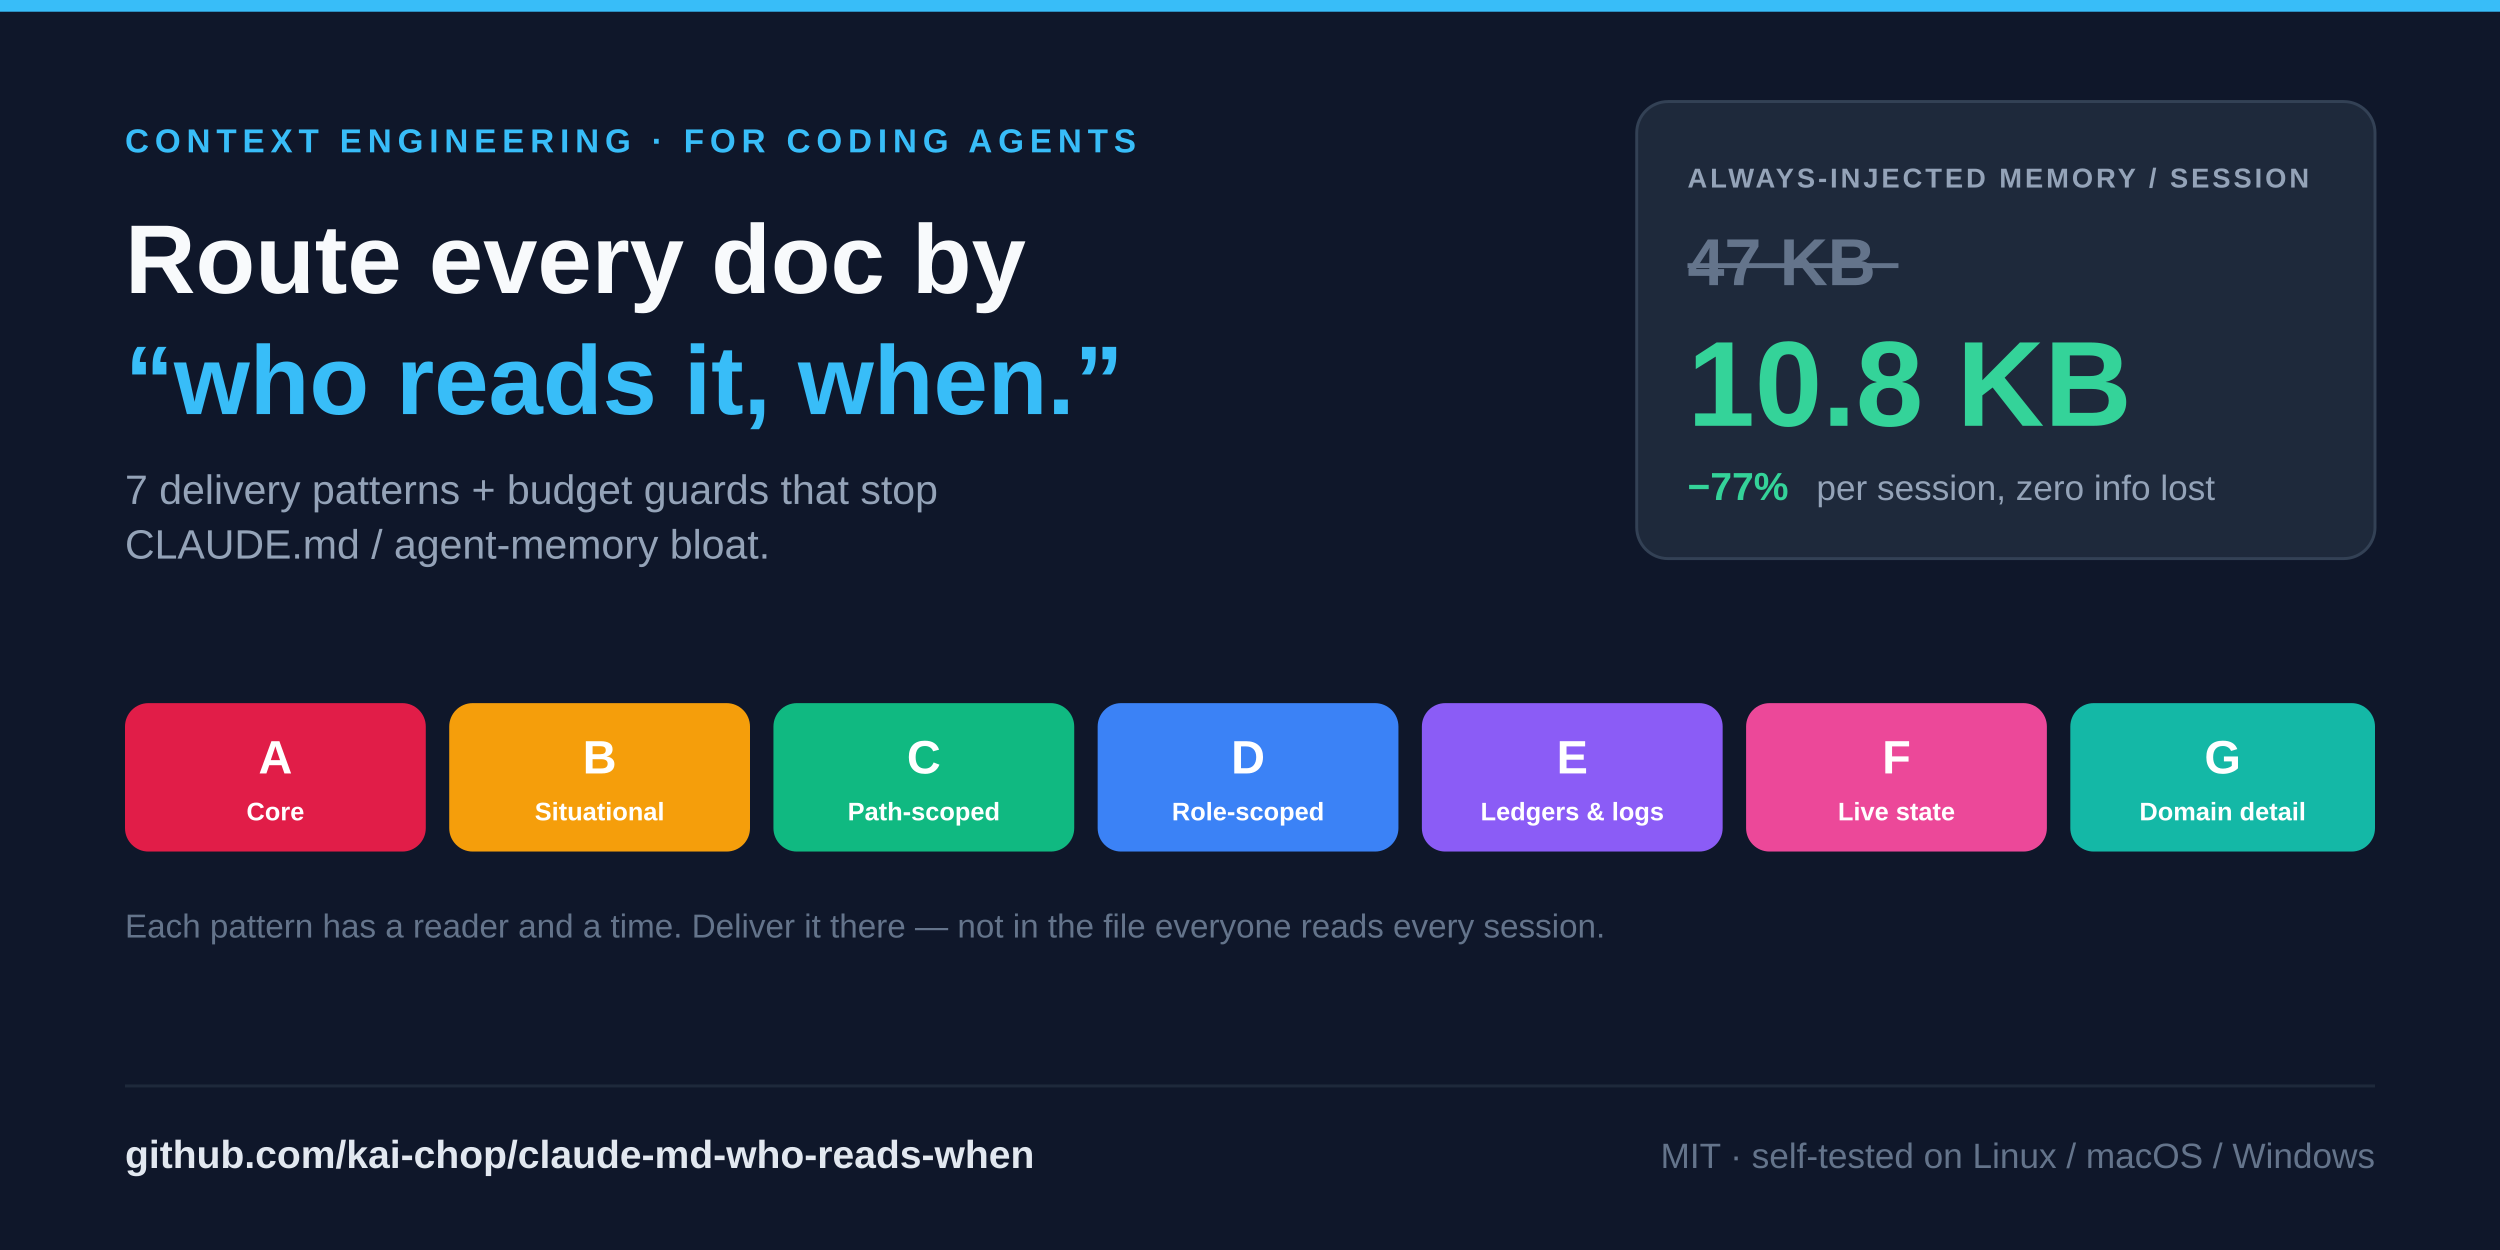
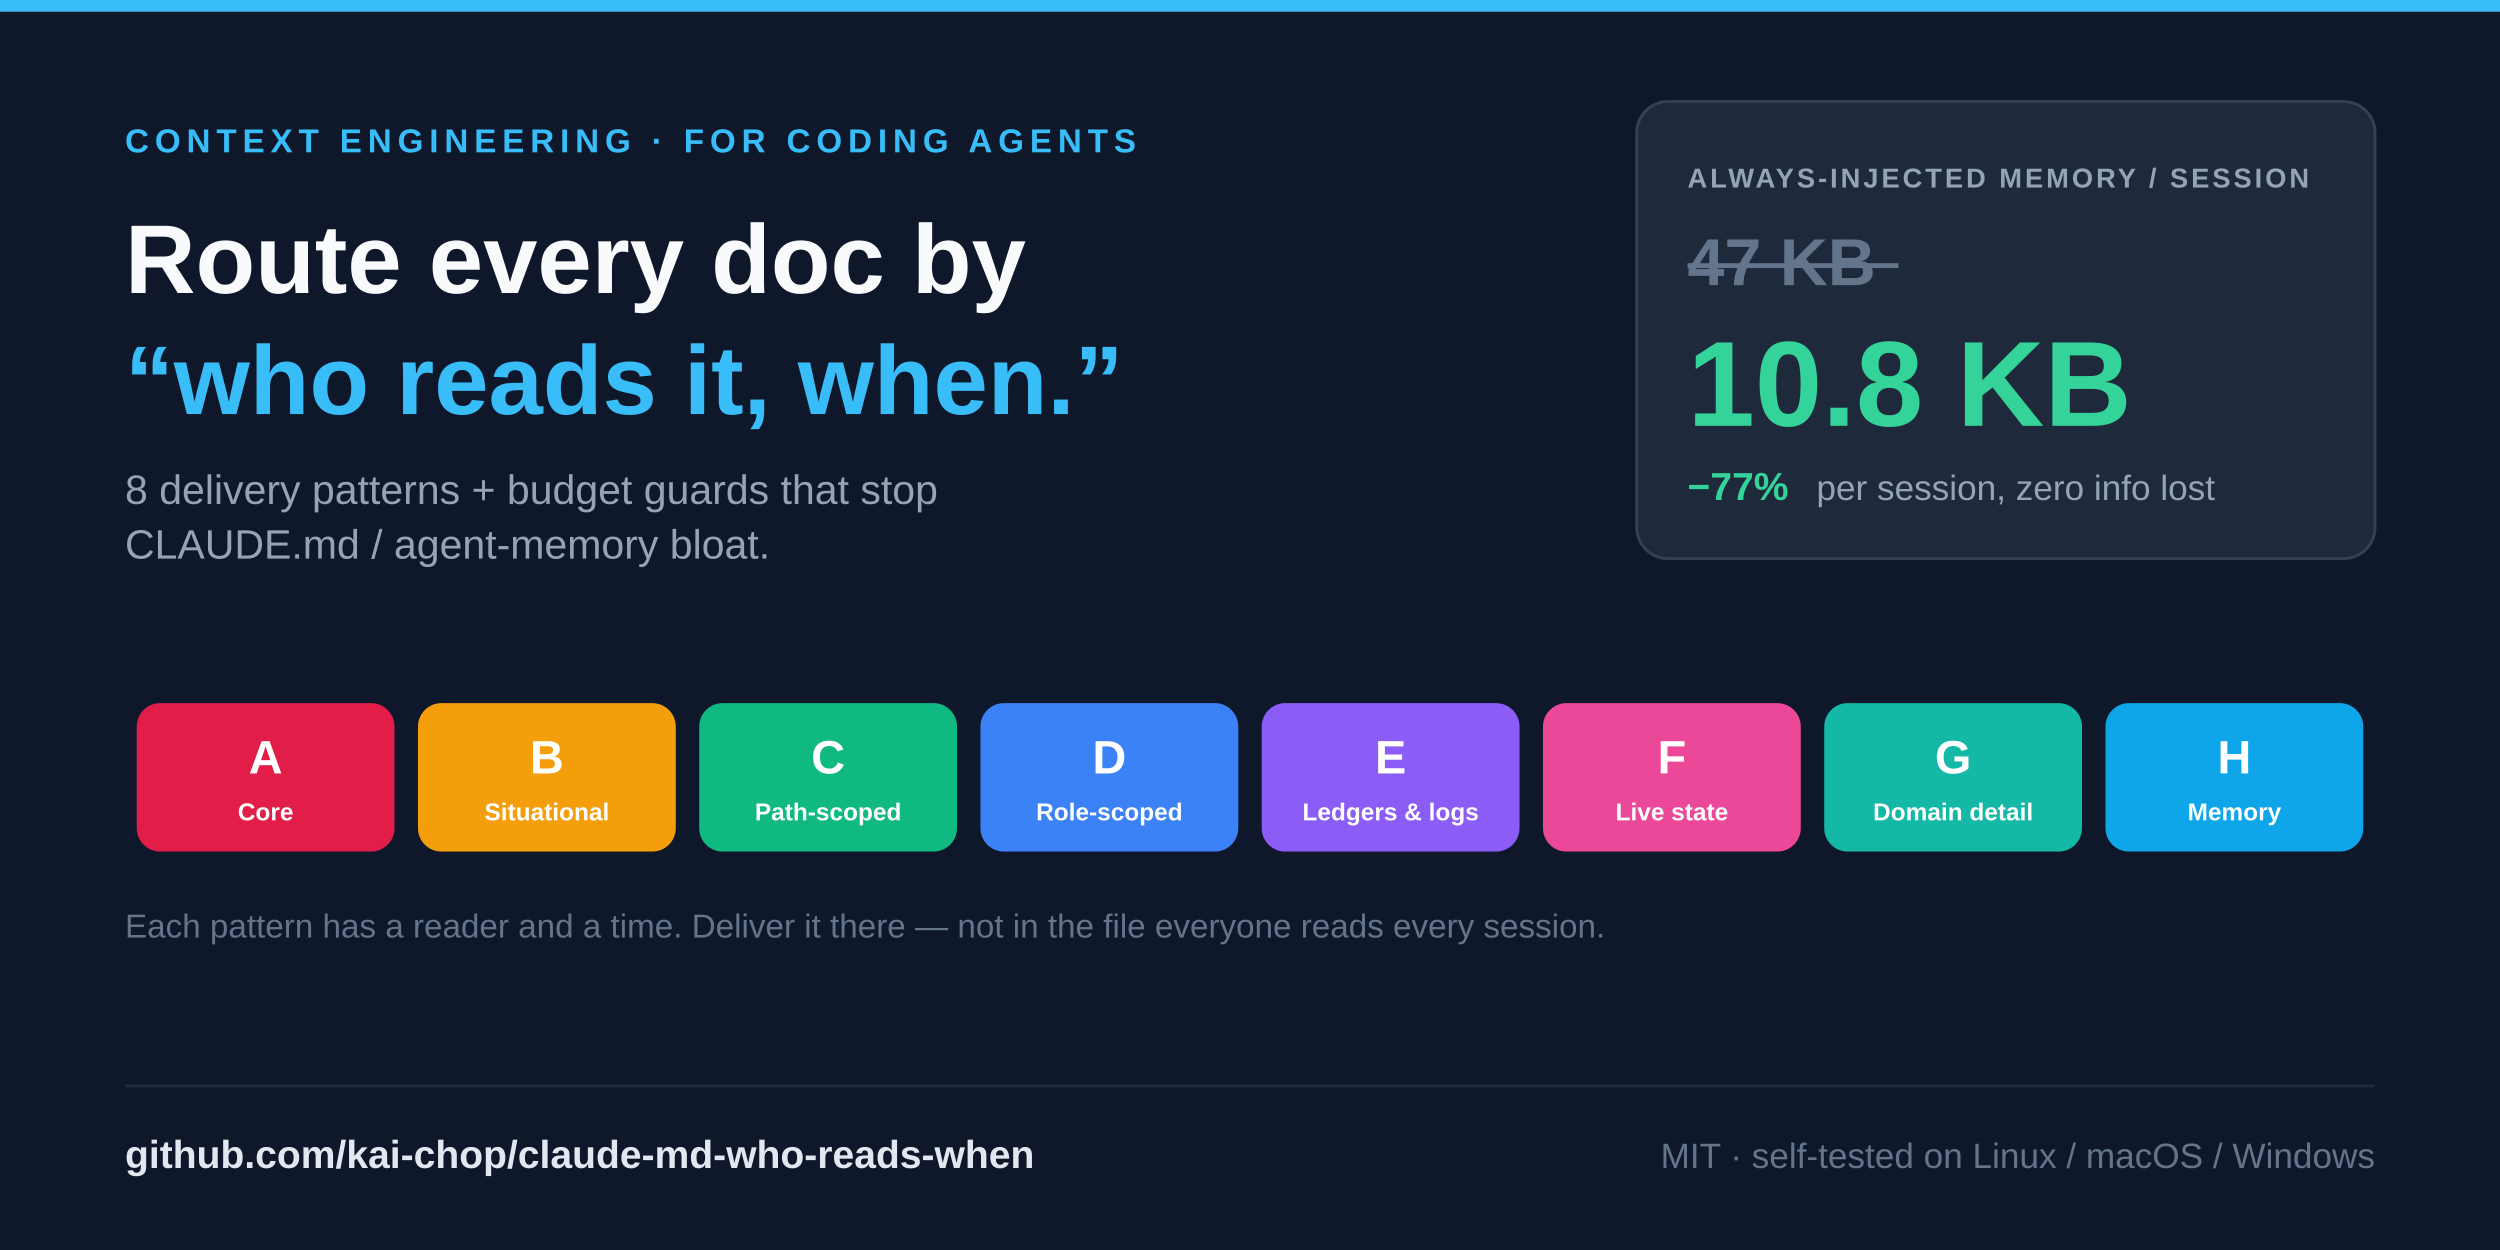
<svg xmlns="http://www.w3.org/2000/svg" width="1280" height="640" viewBox="0 0 1280 640" font-family="'Segoe UI','Helvetica Neue',Arial,sans-serif">
  <rect width="1280" height="640" fill="#0f172a" />
  <rect x="0" y="0" width="1280" height="6" fill="#38bdf8" />
  <text x="64" y="78" font-size="17" font-weight="700" letter-spacing="3" fill="#38bdf8">CONTEXT ENGINEERING · FOR CODING AGENTS</text>
  <text x="64" y="150" font-size="50" font-weight="800" fill="#f8fafc">Route every doc by</text>
  <text x="64" y="212" font-size="50" font-weight="800" fill="#38bdf8">“who reads it, when.”</text>
-   <text x="64" y="258" font-size="21" fill="#94a3b8">7 delivery patterns + budget guards that stop</text>
+   <text x="64" y="258" font-size="21" fill="#94a3b8">8 delivery patterns + budget guards that stop</text>
  <text x="64" y="286" font-size="21" fill="#94a3b8">CLAUDE.md / agent-memory bloat.</text>
  <rect x="838" y="52" width="378" height="234" rx="16" fill="#1e293b" stroke="#334155" stroke-width="1.5" />
  <text x="864" y="96" font-size="14" font-weight="700" letter-spacing="1.5" fill="#94a3b8">ALWAYS-INJECTED MEMORY / SESSION</text>
  <text x="864" y="146" font-size="34" font-weight="600" fill="#64748b">47 KB</text>
  <line x1="864" y1="136" x2="972" y2="136" stroke="#64748b" stroke-width="2.5" />
  <text x="864" y="218" font-size="62" font-weight="800" fill="#34d399">10.8 KB</text>
  <text x="864" y="256" font-size="20" font-weight="700" fill="#34d399">−77%</text>
  <text x="930" y="256" font-size="18" fill="#94a3b8">per session, zero info lost</text>
  <g font-weight="700" text-anchor="middle">
-     <rect x="64" y="360" width="154" height="76" rx="12" fill="#e11d48" />
-     <text x="141" y="396" font-size="24" fill="#ffffff">A</text>
-     <text x="141" y="420" font-size="13" fill="#ffffff" font-weight="600">Core</text>
-     <rect x="230" y="360" width="154" height="76" rx="12" fill="#f59e0b" />
-     <text x="307" y="396" font-size="24" fill="#ffffff">B</text>
-     <text x="307" y="420" font-size="13" fill="#ffffff" font-weight="600">Situational</text>
-     <rect x="396" y="360" width="154" height="76" rx="12" fill="#10b981" />
-     <text x="473" y="396" font-size="24" fill="#ffffff">C</text>
-     <text x="473" y="420" font-size="13" fill="#ffffff" font-weight="600">Path-scoped</text>
-     <rect x="562" y="360" width="154" height="76" rx="12" fill="#3b82f6" />
-     <text x="639" y="396" font-size="24" fill="#ffffff">D</text>
-     <text x="639" y="420" font-size="13" fill="#ffffff" font-weight="600">Role-scoped</text>
-     <rect x="728" y="360" width="154" height="76" rx="12" fill="#8b5cf6" />
-     <text x="805" y="396" font-size="24" fill="#ffffff">E</text>
-     <text x="805" y="420" font-size="13" fill="#ffffff" font-weight="600">Ledgers &amp; logs</text>
-     <rect x="894" y="360" width="154" height="76" rx="12" fill="#ec4899" />
-     <text x="971" y="396" font-size="24" fill="#ffffff">F</text>
-     <text x="971" y="420" font-size="13" fill="#ffffff" font-weight="600">Live state</text>
-     <rect x="1060" y="360" width="156" height="76" rx="12" fill="#14b8a6" />
-     <text x="1138" y="396" font-size="24" fill="#ffffff">G</text>
-     <text x="1138" y="420" font-size="13" fill="#ffffff" font-weight="600">Domain detail</text>
+     <rect x="70" y="360" width="132" height="76" rx="12" fill="#e11d48" />
+     <text x="136" y="396" font-size="24" fill="#ffffff">A</text>
+     <text x="136" y="420" font-size="12.5" fill="#ffffff" font-weight="600">Core</text>
+     <rect x="214" y="360" width="132" height="76" rx="12" fill="#f59e0b" />
+     <text x="280" y="396" font-size="24" fill="#ffffff">B</text>
+     <text x="280" y="420" font-size="12.5" fill="#ffffff" font-weight="600">Situational</text>
+     <rect x="358" y="360" width="132" height="76" rx="12" fill="#10b981" />
+     <text x="424" y="396" font-size="24" fill="#ffffff">C</text>
+     <text x="424" y="420" font-size="12.5" fill="#ffffff" font-weight="600">Path-scoped</text>
+     <rect x="502" y="360" width="132" height="76" rx="12" fill="#3b82f6" />
+     <text x="568" y="396" font-size="24" fill="#ffffff">D</text>
+     <text x="568" y="420" font-size="12.5" fill="#ffffff" font-weight="600">Role-scoped</text>
+     <rect x="646" y="360" width="132" height="76" rx="12" fill="#8b5cf6" />
+     <text x="712" y="396" font-size="24" fill="#ffffff">E</text>
+     <text x="712" y="420" font-size="12.5" fill="#ffffff" font-weight="600">Ledgers &amp; logs</text>
+     <rect x="790" y="360" width="132" height="76" rx="12" fill="#ec4899" />
+     <text x="856" y="396" font-size="24" fill="#ffffff">F</text>
+     <text x="856" y="420" font-size="12.5" fill="#ffffff" font-weight="600">Live state</text>
+     <rect x="934" y="360" width="132" height="76" rx="12" fill="#14b8a6" />
+     <text x="1000" y="396" font-size="24" fill="#ffffff">G</text>
+     <text x="1000" y="420" font-size="12.5" fill="#ffffff" font-weight="600">Domain detail</text>
+     <rect x="1078" y="360" width="132" height="76" rx="12" fill="#0ea5e9" />
+     <text x="1144" y="396" font-size="24" fill="#ffffff">H</text>
+     <text x="1144" y="420" font-size="12.5" fill="#ffffff" font-weight="600">Memory</text>
  </g>
  <text x="64" y="480" font-size="17" fill="#64748b">Each pattern has a reader and a time. Deliver it there — not in the file everyone reads every session.</text>
  <line x1="64" y1="556" x2="1216" y2="556" stroke="#1e293b" stroke-width="1.5" />
  <text x="64" y="598" font-size="20" font-weight="700" fill="#e2e8f0">github.com/kai-chop/claude-md-who-reads-when</text>
  <text x="1216" y="598" font-size="18" text-anchor="end" fill="#64748b">MIT · self-tested on Linux / macOS / Windows</text>
</svg>
